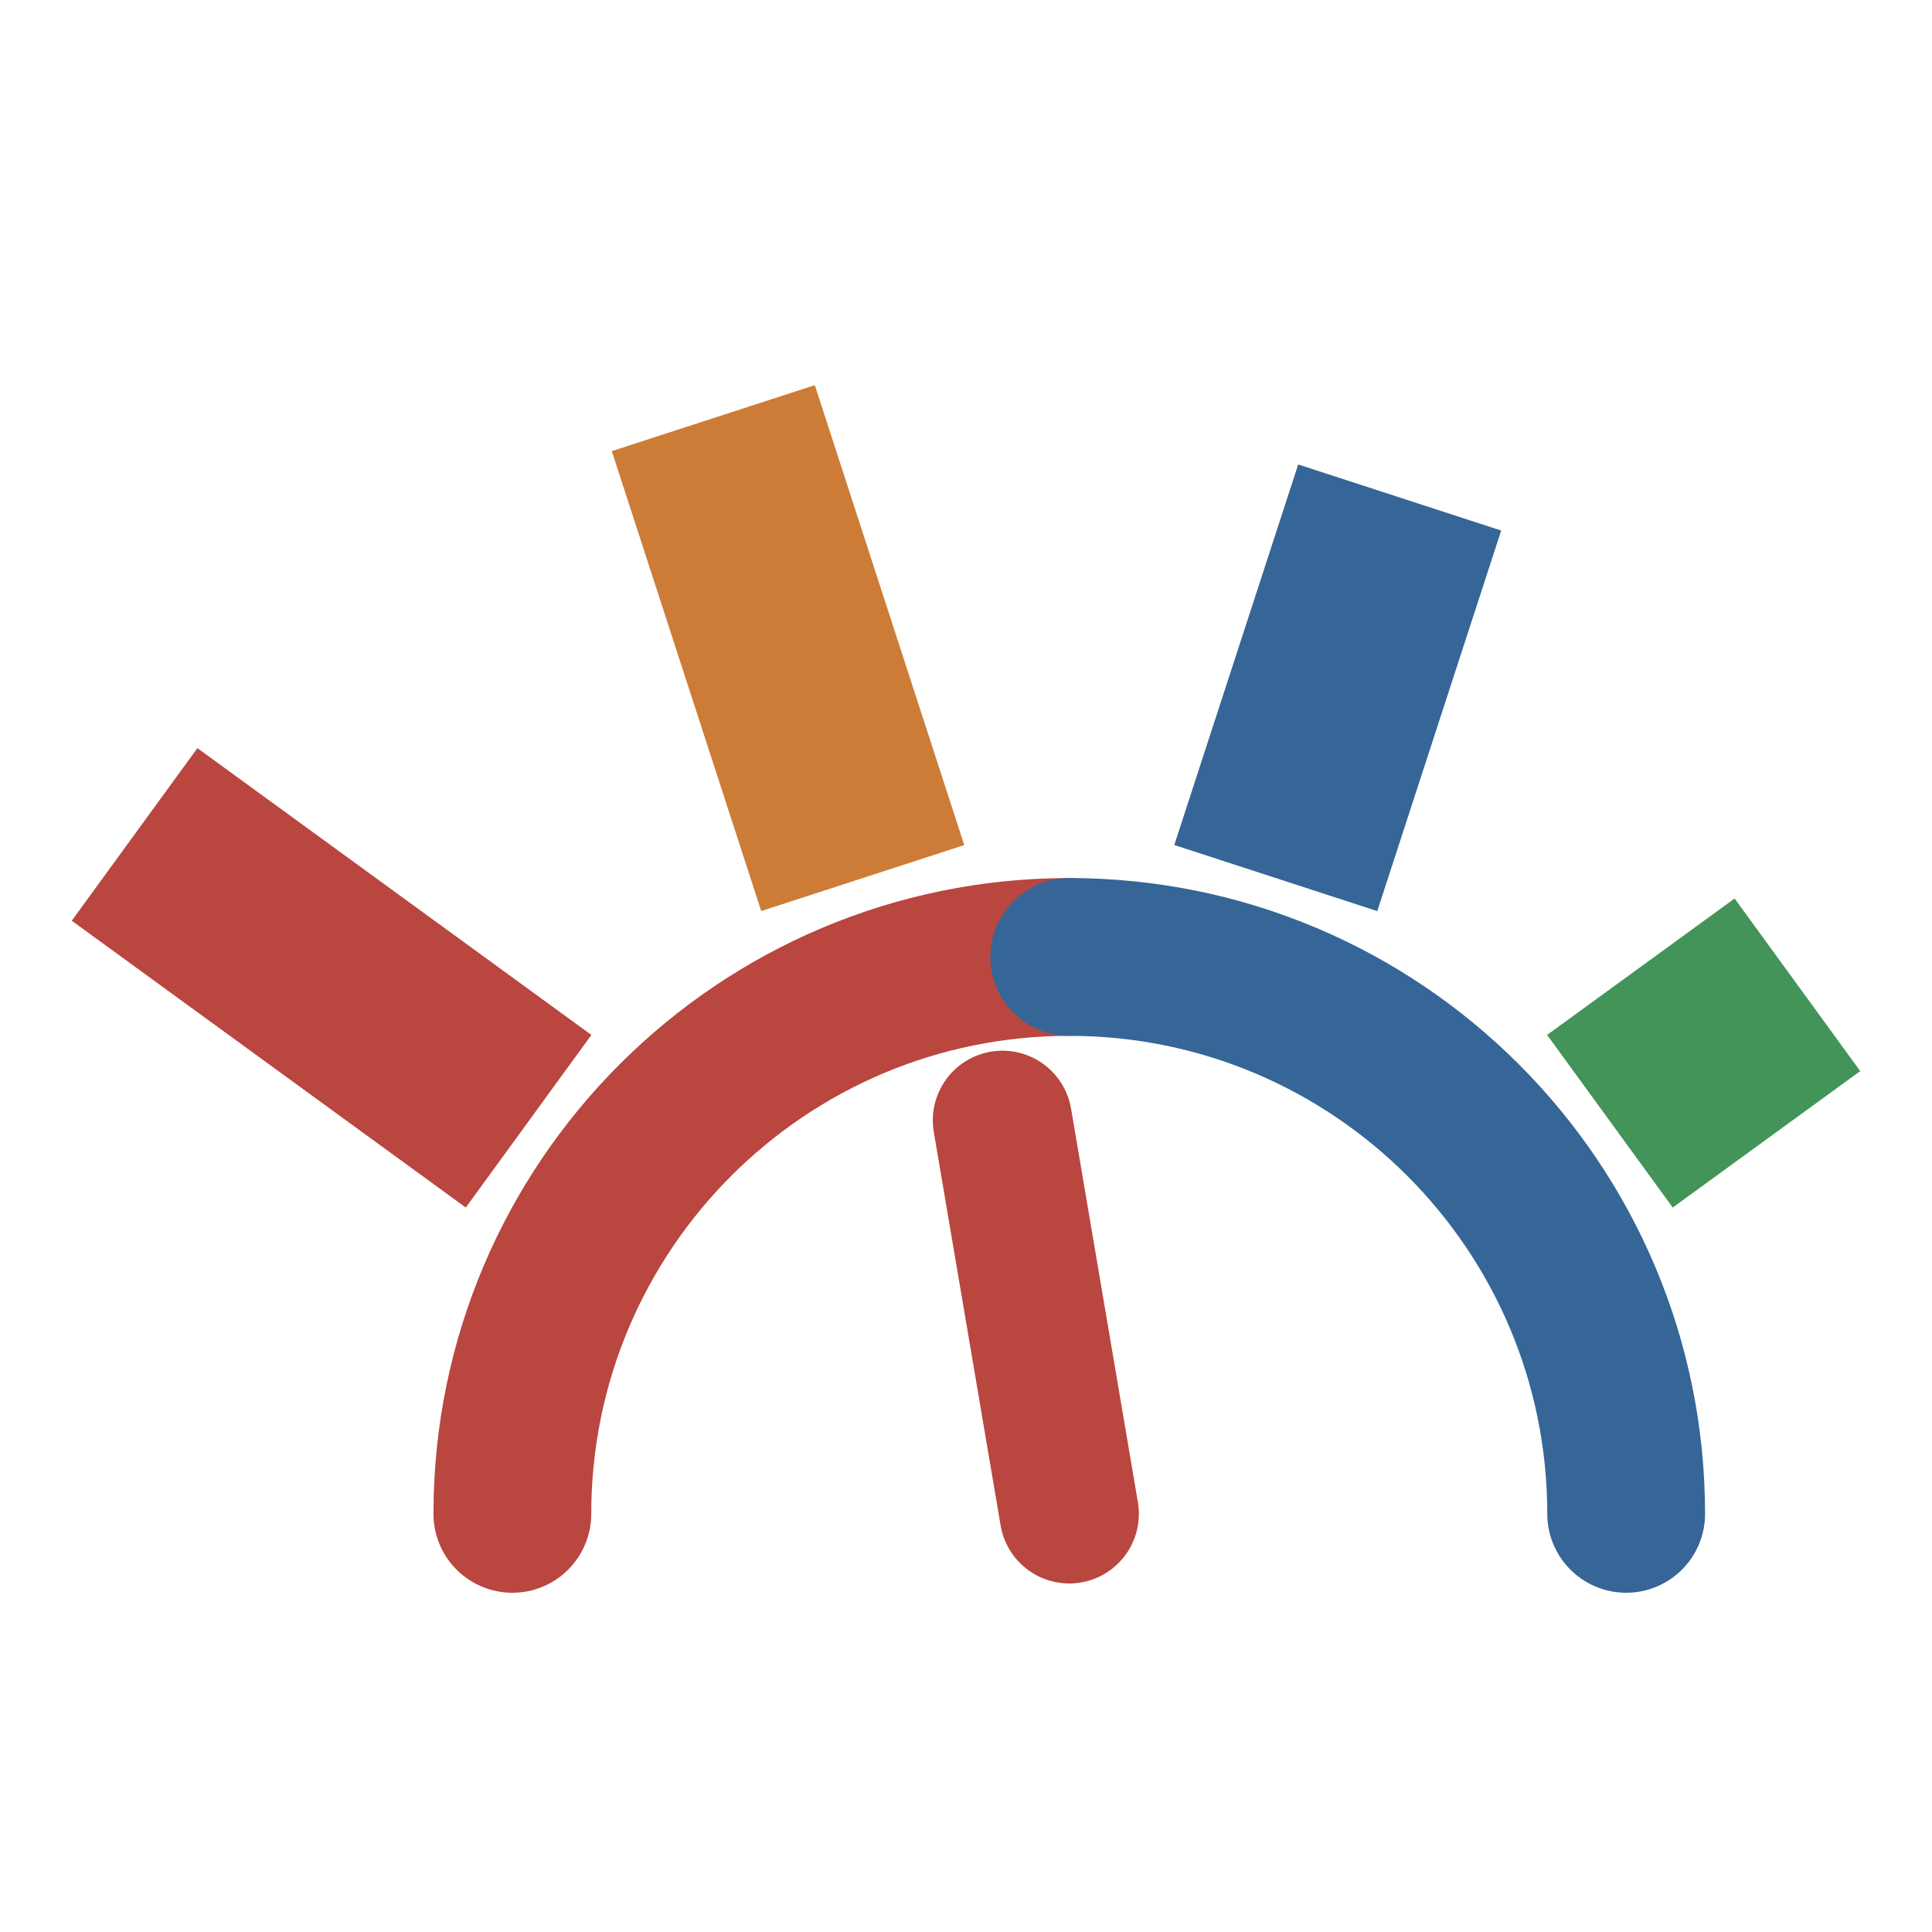
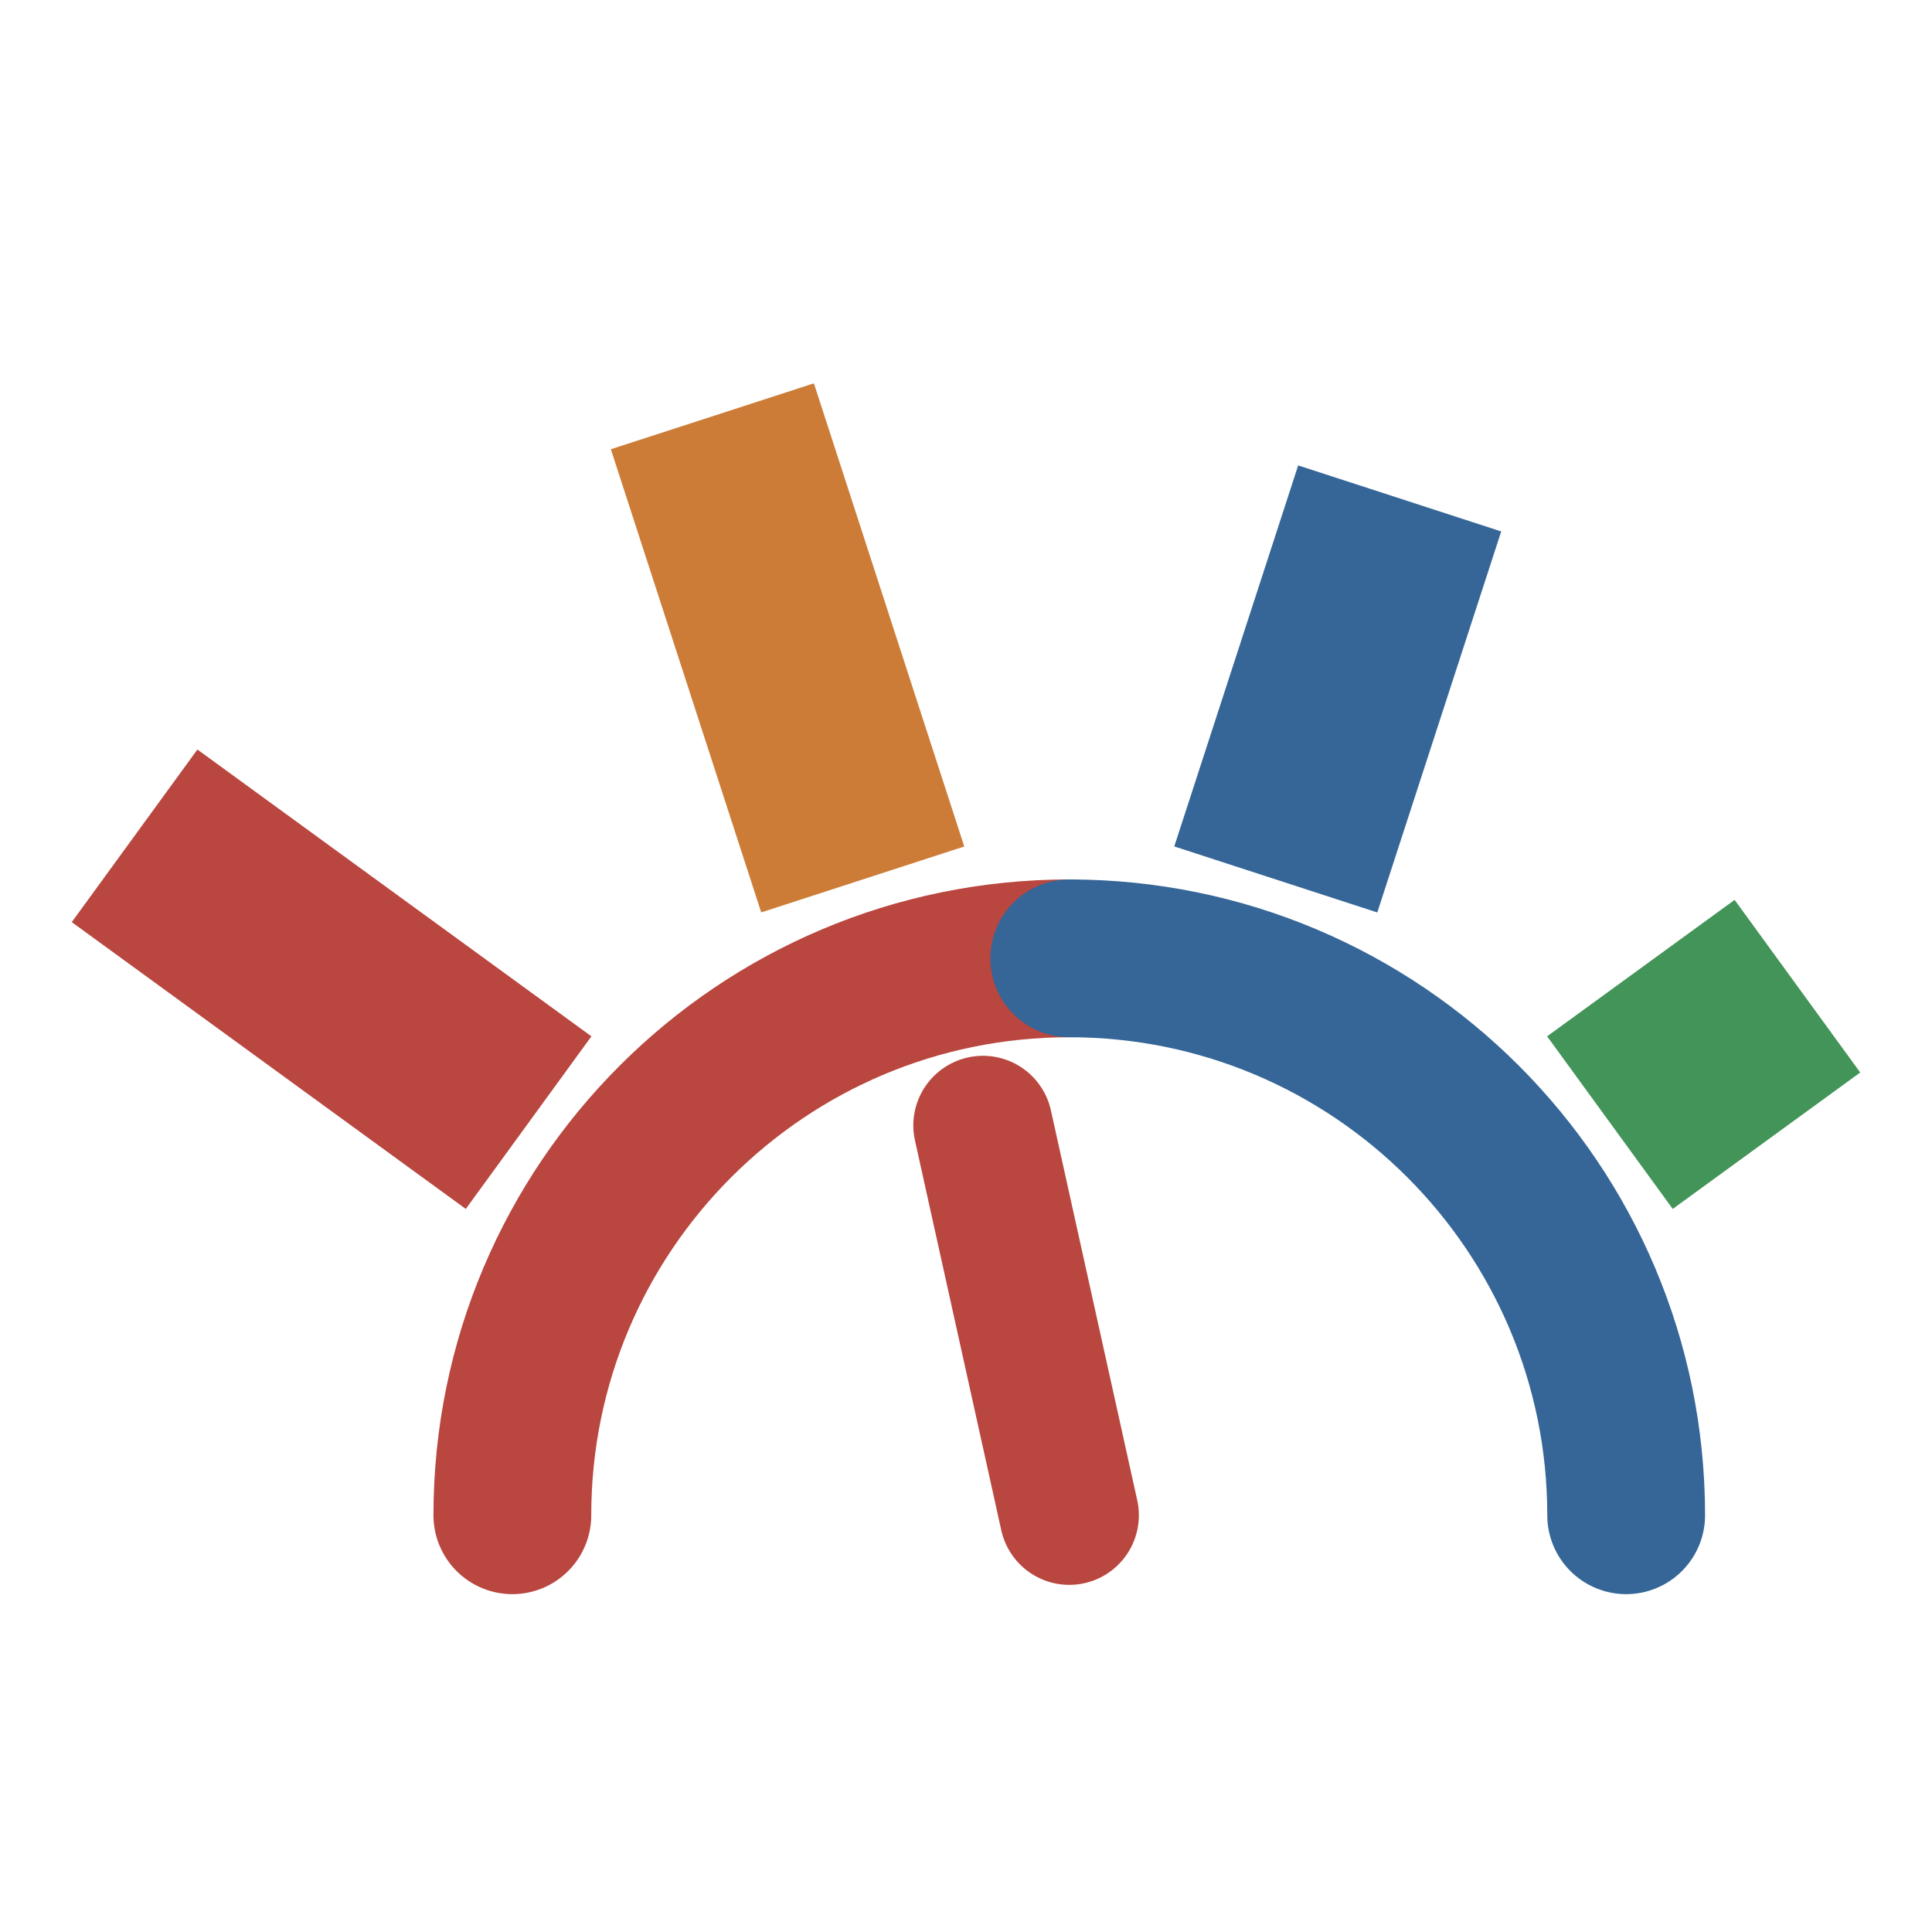
- <svg xmlns="http://www.w3.org/2000/svg" viewBox="-1.04 -8.12 41.63 41.63">
+ <svg xmlns="http://www.w3.org/2000/svg" viewBox="-1.04 -8.15 41.63 41.63">
  <path d="M 10 24.5 A 12 12 0 0 1 22 12.5" fill="none" stroke="#b9463f" stroke-width="3.4" stroke-linecap="round" />
  <path d="M 22 12.5 A 12 12 0 0 1 34 24.5" fill="none" stroke="#356697" stroke-width="3.4" stroke-linecap="round" />
  <line x1="10.35" y1="16.04" x2="1.86" y2="9.86" stroke="#b9463f" stroke-width="4.6" stroke-linecap="butt" />
-   <line x1="17.55" y1="10.8" x2="14.33" y2="0.89" stroke="#cc7c37" stroke-width="4.6" stroke-linecap="butt" />
-   <line x1="26.45" y1="10.8" x2="29.12" y2="2.6" stroke="#356697" stroke-width="4.6" stroke-linecap="butt" />
+   <line x1="17.55" y1="10.8" x2="14.31" y2="0.82" stroke="#cc7c37" stroke-width="4.6" stroke-linecap="butt" />
+   <line x1="26.45" y1="10.8" x2="29.12" y2="2.59" stroke="#356697" stroke-width="4.6" stroke-linecap="butt" />
  <line x1="33.65" y1="16.04" x2="37.69" y2="13.1" stroke="#439458" stroke-width="4.6" stroke-linecap="butt" />
-   <line x1="22" y1="24.5" x2="20.56" y2="16.02" stroke="#b9463f" stroke-width="3" stroke-linecap="round" />
+   <line x1="22" y1="24.5" x2="20.14" y2="16.1" stroke="#b9463f" stroke-width="3" stroke-linecap="round" />
</svg>
